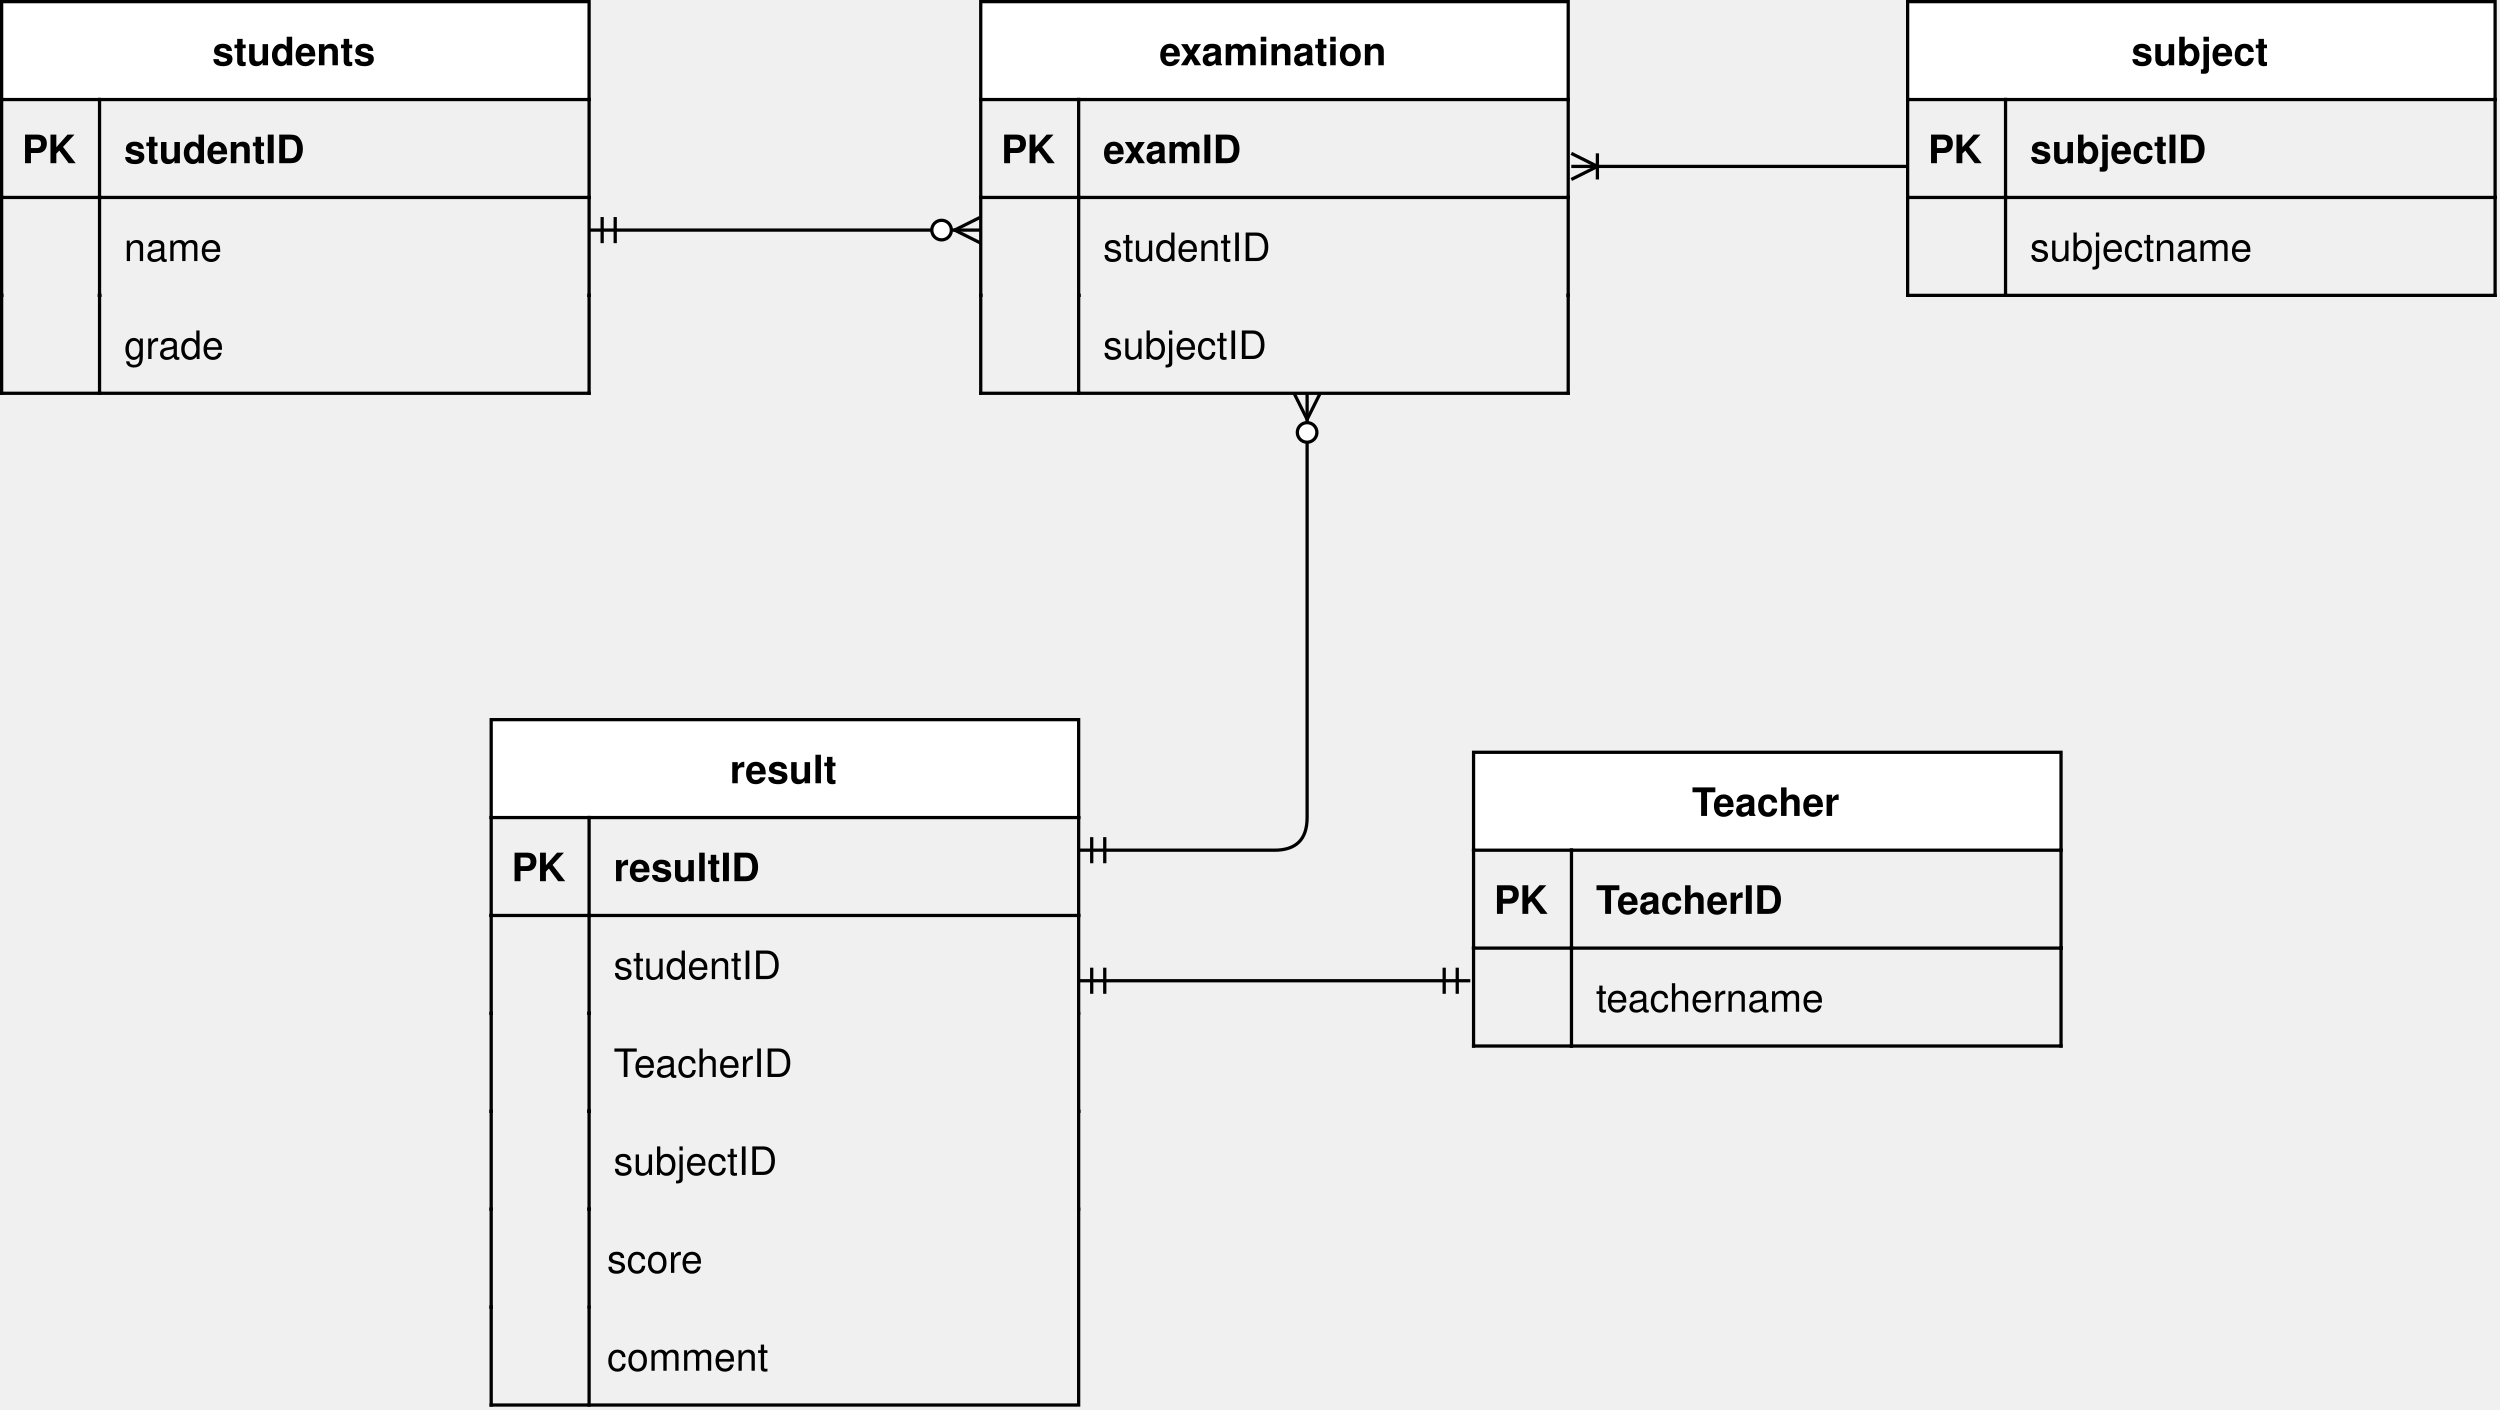
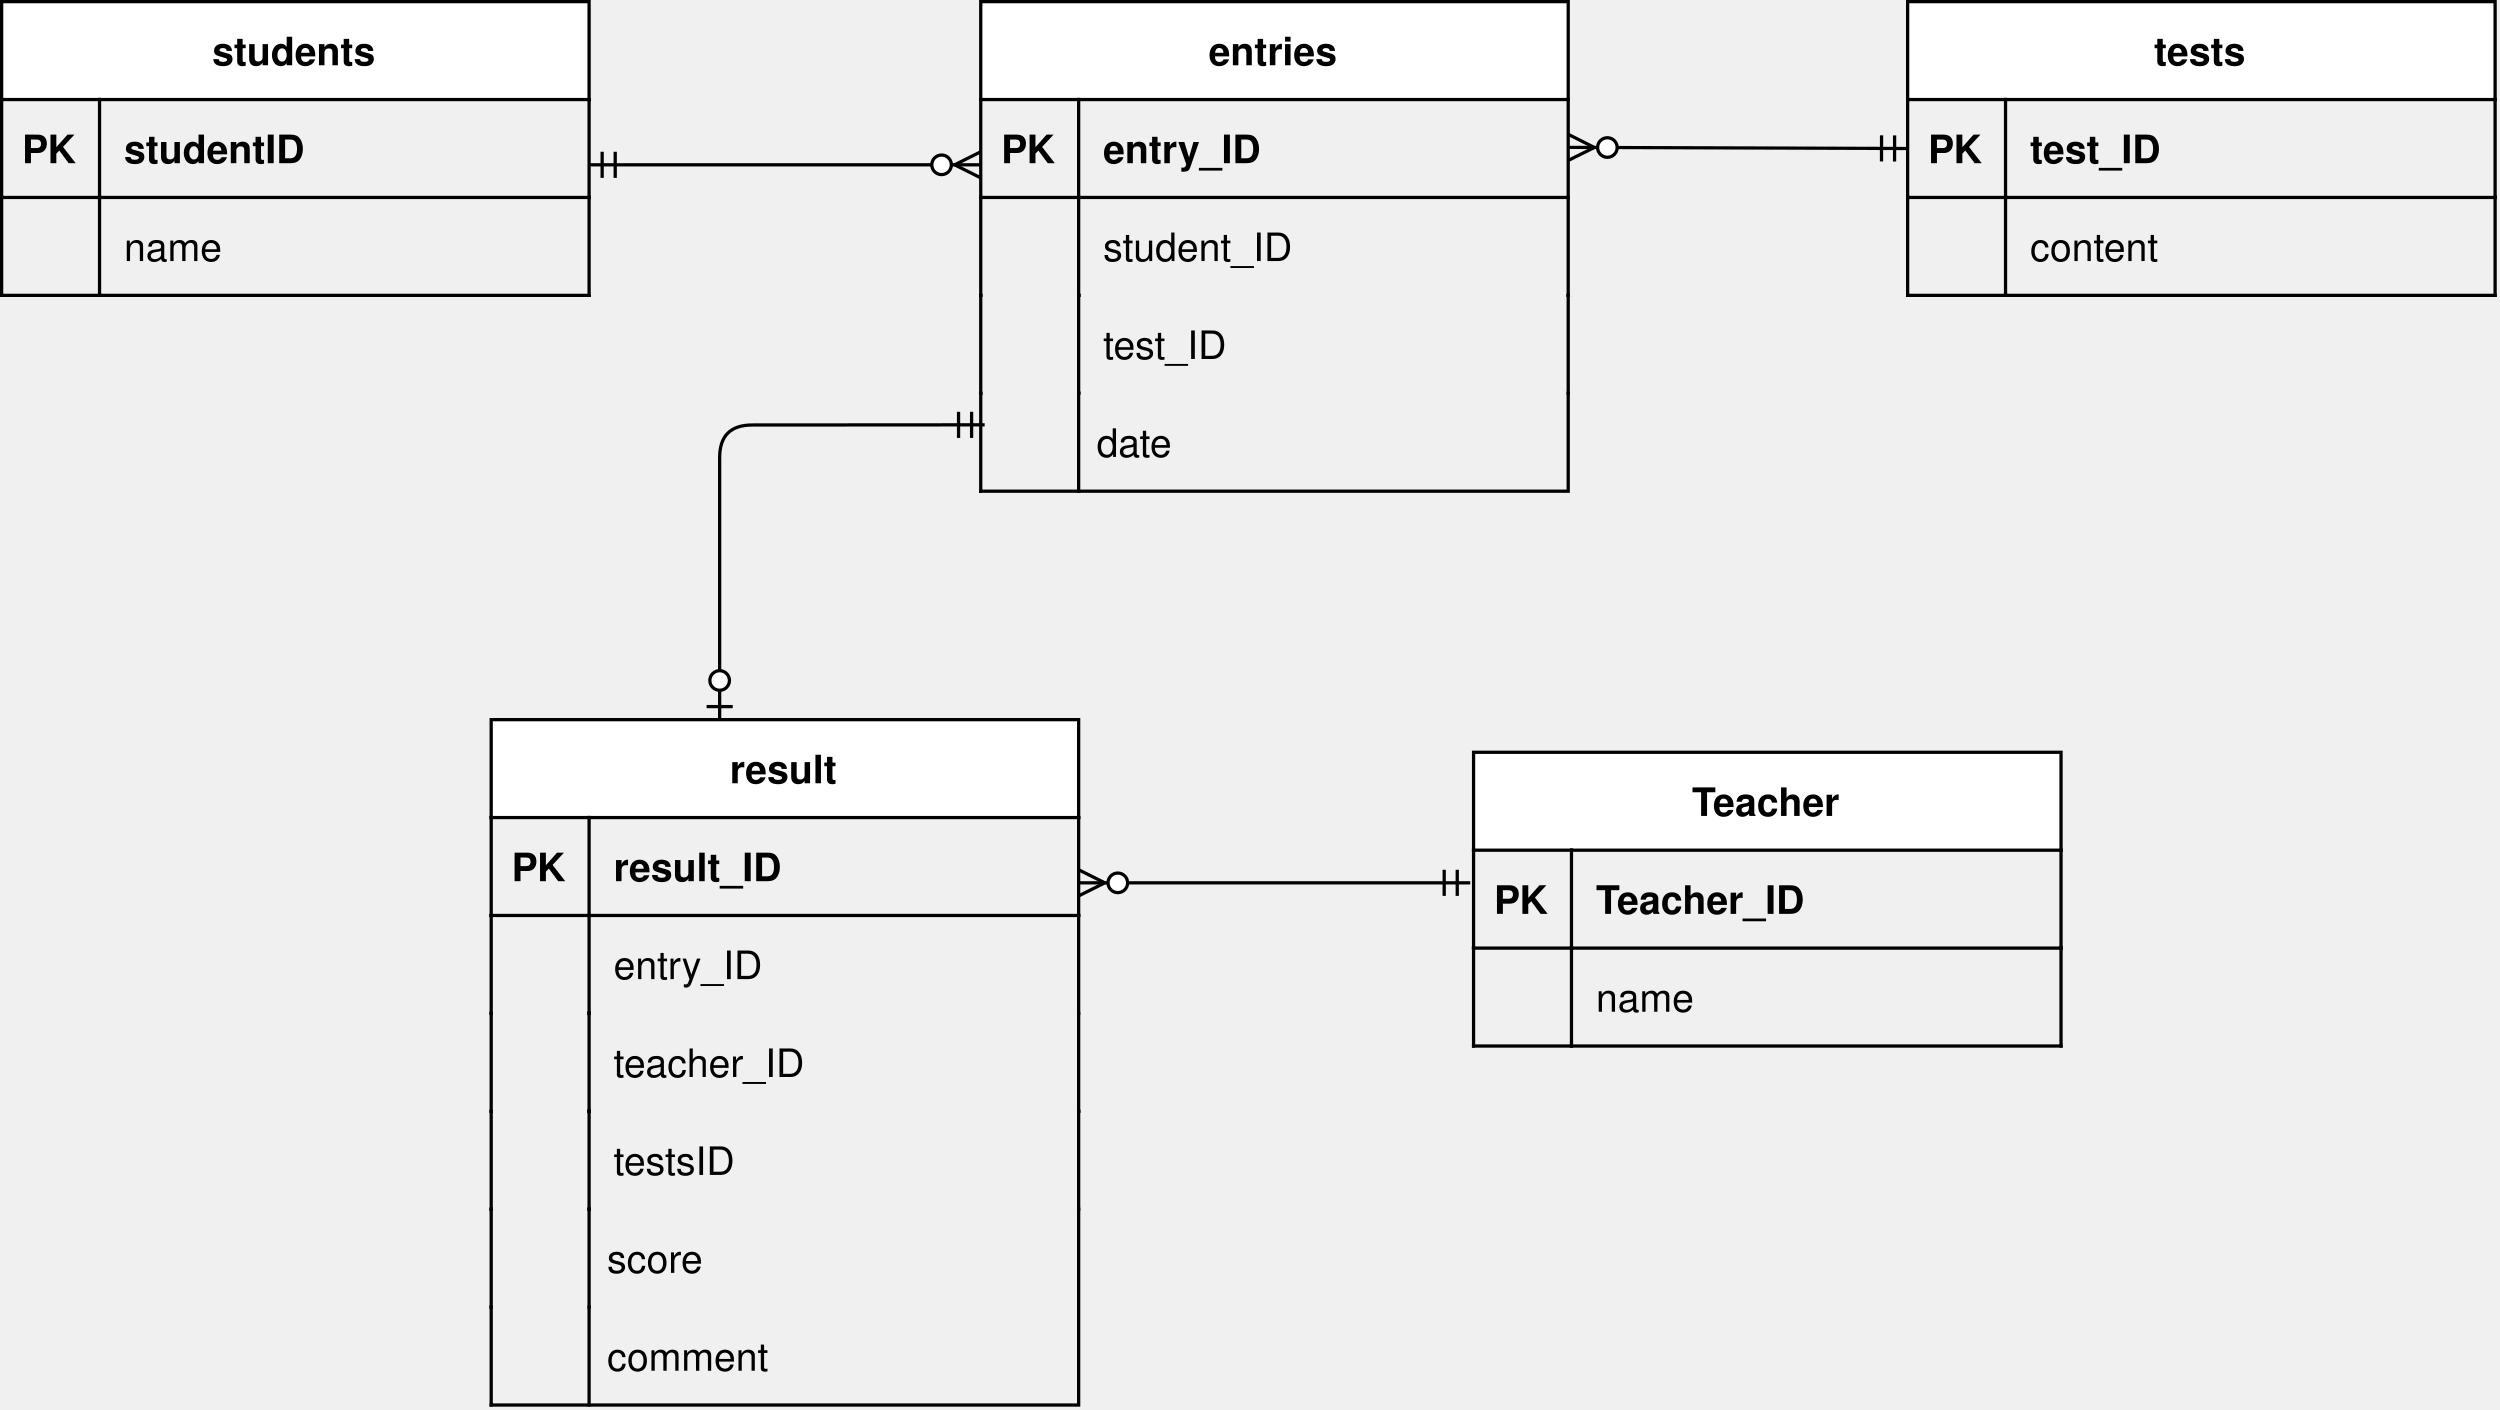
- <svg xmlns="http://www.w3.org/2000/svg" host="65bd71144e" version="1.1" width="766px" height="432px" viewBox="-0.5 -0.5 766 432" content="&lt;mxfile&gt;&lt;diagram id=&quot;rTqVLKV2QJE_o8dWdOVn&quot; name=&quot;ページ1&quot;&gt;7V1tc6M2EP41/tgMb8b2x9hJr53mpje5zLT9qBjFphXIA3Ji36+vBBJvwo7wERwEN5kbtIhF7LN6tFoJPLFXweFLBHbbr9iDaGIZ3mFi300sy5m79H8mOKYC2zVSwSbyvVRk5oLv/g/IhaLa3vdgXKpIMEbE35WFaxyGcE1KMhBF+K1c7QWj8l13YAMlwfc1QLL0L98j21Q6t2a5/Dfob7bizqa7SM8EQFTmTxJvgYffCiL7fmKvIoxJehQcVhAx2wm7pNf9euJs1rAIhkTlAiu94BWgPX+2mOw9enHM20eO4qFpU3fskIBnJlrGBESEY2MbVECtTYAfwogKzKSMENjFflI9lWx95D2AI94ToUiUli/+AXqPKTSsLkXpgSpjRab8hSr/zhvDTgPkb0J6vKZtZXdcRjCmbXkAMeE1ZFNw67zCiMBDQcRN8wXiAJLoSKvwszZH6Sjcj5ffctDNOZdti4ALeAF3tE2mOseCHnA46qGxJWjOQ/LI/Gi5xZH/gwGBuOGKMCXlNz9AIKQOCryKaImTDpmY20dohRFmWIY4hBKcrJIX4d0TiDaQcMEO+8xzaNumS/pHjbAybqaTKW3ripbNvEz/WPWIrHAYk4i6DdMBKXpvkCG4JHjHlSL4IvRH3MTs+BkTgoOTWFvKWB/LWL+Hrd0CtI4E7bc/ToJLn4r4AD1SIgPhBqVQJLwGcihq8Kq1YGa1qjmr/QtTy72ghJq2vkcZodbKtrKVC2a1G1qVK8sN0FgbQJQjQkCoh+9DL5agytqphN70FGf+fndlEAUppnWX8Q6s/XDzkF7pVlCefgDKFd4s9qVpq6grqWsXdnfkYyU+NtrhY7dDPp6pQ9tNR4aeL/Spk7GrbGKNyHguQReCAH52Hm4bUJ15dzHybpe8u+iQd8V8vufEu1C2sUbEa5oSdpsIeJpQrzqkOlOvKce88AACn97Ax+F5Gu5BhogSLv4vy+C1lTO6atLIbBDKDnq0VMZfPQi7QiLJlMPfXmSSlCw/U7a8TsOqHO4yytUjtdQy7DoPvVaD0HjQRG58GJF3mYGy5Gj6yh1eYSakYvbMjwfF4tm0u4drBB0grTVxj+u21ybuLlNYNWu5mhD3INd26xZ398//0uZpTNzj+m5iBnnmxaE/z99DTXS5Jqe+pomuRQu0a4/To3bzXA0y3lfIc9ny9EibPJc9yBmSXTND6stA21aqqwHyOg+89jhjanfG1JzLu0x12brOmOxBzpjskzOmvm7EahlrnanbkUdxOvnYIx2nTAF+LZBEckGxjAkokogHESyWKxxT9vWWZmQZZYsI3VKk9WwjlqLTnbpfzQxw0b1PjuFEu1PDrJN/yqmh09OXaZQsP8iIwpEjinRQGc7MsAHwWocX4zs37c4Mm1N5lzNDp4/v4SiZfZCv5jjy5kSNNkEYP4u01sQ9vrRzbeLuchOEcDD9iHuQr/ZM5dW2JwjWWxjpQNw/jbTOxD2VE3ojcasTt3gmlntskctN1UReK2TeIH/WKzKfqttdJzKX82O9WWjvAGmdydytSZ+srMmtEa9x1GhprgbqCnjM1P4aoFsuDihefKGH4VW5uAy17UzKCygts7o0YnzIfrjqaogzu2w15BLOdn8uc/J+t61xgJhUbKjsESXwnVzyyI3inOj6513kPS9gzz1RX/VwT83ks88K8pZMil/ua2sUUf5yzclQ/XzYVgnR+rEC20IndeZmqZPadcT/UZtWZ2Nw3e7K5Ewd/yusTM7kQFqblcnMlQcVS8/kWLo3iZG2liYbIK9zbC3Gg5HLW8pwN+fyLpcmF7q+n5358aCIfCFHYiQlcp03rTbAWmfqntdsQE/SImscBMxYY2LkQxMj0wu3iV7C23N5L1kTeMfEiIx/1n0+dWJkoQB8EhKnoZdpseCMBIg/Ngy9W/ZDEbR4/xiA0PszzHImdSdS3dCTfjei0m/O2iJ7g7b0WTghjCACxH8t3+AM4X5jTlCgcrfcCx2jYuUY76M15FflhpYUOdU8Z1URSRhFUnTJMK2w/08VRNo3n/BXEB6TE7QJf1PxL8aNYc6E5B/WfW6suS0EdwcRbCWlY7H0DUY+fZQkW5YIDz4RKg2XC0oaaTlXyArHQqGq7vM7lGvaNwvLyP6VE2t0XL8Ra+pNPWxqGjcLJ9dsTN9V3Z7PmYbC+qeq0/2AEc68rsfkkb0gIiCYXUge0tcxq4raBFLhRUNmdJEVoUPkFm9wCNB9Ll0ODerqOJGVG48TFait6vdNL4aaFvNfSEqr5z8zZd//Dw==&lt;/diagram&gt;&lt;/mxfile&gt;">
+ <svg xmlns="http://www.w3.org/2000/svg" host="65bd71144e" version="1.1" width="766px" height="432px" viewBox="-0.5 -0.5 766 432" content="&lt;mxfile&gt;&lt;diagram id=&quot;rTqVLKV2QJE_o8dWdOVn&quot; name=&quot;ページ1&quot;&gt;7V1bb6s4EP41edwIwiXJ40naPbvaHp2qrbRnn1ZucBO0BkfgtEl//dpgczNJTUqT4FBVFR6MMfONP8+MDR1Y82D7PQLr1Q/sQTQYGd52YN0MRiN74tK/TLBLBZZrpIJl5HupyMwFj/475EJRbeN7MC5VJBgj4q/LwgUOQ7ggJRmIIvxWrvaCUfmua7CEkuBxAZAs/dv3yCqVTkbjXP4H9JcrcWfTnaZnAiAq8yeJV8DDbwWRdTuw5hHGJD0KtnOImO6EXtLrft9zNutYBEOicsEoveAVoA1/tphsPHpxzPtHduKhaVfX7JCAZyaaxQREhGNjGVRAtU2AH8KICsykjBBYx35SPZWsfOTdgR3eENGQKM1e/C30HlJoWF2K0h1tjBVZ4y+08UfeGXYaIH8Z0uMF7Su74yyCMe3LHYgJryGrgmvnFUYEbgsirprvEAeQRDtahZ+1OEo7YX68/JaDbk64bFUAfMplgNvZMms5h4IecDTqkbEkZA4j8sDMaLbCkf/OcEBcb0WUkvKbHyAQUvsEXkU0w8l4TLTtIzTHCDMoQxxCCU1WyYvw+glES0i4YI19Zji0b86M/lIlzI2hM3BoX+e0bOZl+suqR2SOw5hE1GpYG5CC9wYZgDOC17xRBF9E+xHXMDt+xoTgYC/UI2Wod2WoP4LWagFaW4L2/q+94NKnIj5AD5THQLhEKRQJrYEcihq8ajWYaa2qzurwwlRzLyhhppXvUUKo1bKlrOWCWq2GWuWN5Qpo3BpAlCJCQKiFb0IvlqDK+qmEnrOPMv+8OTOIghPTurN4DRZ+uLxLr3QrKDtfgHKFNotjyWkVdaXm2oXd7flYiY+NdvjYPSEfj9WhPc1Ahp4v2lMnY1dZxRqR8USCLgQBvHQebhtQnXnXlImXaijyYfcjFMq0+L8sgmwrZjk2aMmw/QyVmg249KqnSWX81VngDJGMKfNvJ0IZJc2PlTWv0YRqTmvpdvevHtFNy8DrPPGKFGVP5QoRz9dQ+SmDoMzT6FIUpKL2zI6viseziFtKU3WAyU8AtdbM3a8dnJu5p6dkbnk9QRPmvsr1hZoFBkINW2fa7lcYEjXIoRcDvs9z1ZqAa3LaO8vifB8btZvmymz/ItNclhwbaZPmsq4yPLLk8Kgjk2xbWa4GuOs86Vp9rNRurNScyU+Z5bJ0jZWsq4yVLDlWYr4v08qF0/gJcNaZtm15/qZhxwbtx727wVKAXwsEkVxQLGMCigTiQQSL5Qq/lG29pVgso2vhm48UKT3b0a9odPvuVxP7TU9vk70r0W5QmA3yiwwK7Y5u41bS/FV6E7bsTaSTyhWFhQ2Q19q/6Ld7txsWNufyU4aFdhe3gCup/Sp3hdvytsSubGL7GGjjs0BrzdvyGlrP26fl7VNufRAGph9vq2dRNeJtR15nIxAsVjDSgrk/DbXOzO3IGb2eudWZWzwTSz62SOamaiavFTZvkEDrFJs76nrXic3lBFmyn0lfKm+As85U7tYkT+ajwTcjXuCo0cu5NVBXwGOq9hcAfePigOLF13kYXpWLy1Bb9qC8ftIyp0vzxZdshKsuhtjj4xZDjmFs93N5k4+HbY0BxKSiQ2WLKIFv55IHrhR7z9A/bCIfWQF77oH6ooe7L5DPPmfFezIofjGqrTlE+ZMJsqf+lHrqh522ioPWjQXYFgapPTFLg9SqI/6v2q067l3rdhcmx+r4n2Fhciy70dosTGamfFWe9Fj2pJ86kxdpa2WyAfQ6O9diQujJvKUMd3MyP+XK5FTX17IzO74qJp/KrlhXP1jVMsg6c/akZtd5khBZ4CBouFm5T4k0T4k4R+4PPYawJ/Imsibw9ikRGf9s+Fx0SsQ0FJYvEmc4dbrMEXPLSID4c8PQ+8a+TU6Ltw/vMMJP+AcId8JVy88FIPR+JrjDrU9+iWmZHv/DjocOL91sC6duhAeXdgl60hfOpfEW4020gEUFHdRr9gJu6aNyQhhBBIj/Wr7pAfK+ZwY1KLztWx7RptirKZpIO8uvykGTGnKkhuyhSLmJtkhCUFJbx3xNy6hhg4T5PTq39LQvDfuaIS5Z5n7fofLpw1HN4uVX0b5pNNgx2vN+EwOo5/iKYaQD7TzEbyrkVxnhiiwI1dAKL3EI0G0unTWbGn5yA9g3M6DnRCYsoDhZDN1JYb74zRgapnlwymCFexj5VDNJkr7JNHK+KcOyzOHIKPw4FXKYUuKf5j+VSUB1Qsn2oFXfffpgNqGogV2hGh9Jex+neh9hurmRpi0ePVWZCq/Gtuy+yEZ6+WZlV989G1fwVjUcy6Ujr/AzOtxsi06JqRCi9EjnLycKV7H6gWRlpKufZK42dDS2tJj/r6C0ev4Pl6zb/wE=&lt;/diagram&gt;&lt;/mxfile&gt;">
  <defs>
    <clipPath id="mx-clip-0-30-30-30-0">
      <rect x="0" y="30" width="30" height="30" />
    </clipPath>
    <clipPath id="mx-clip-36-30-144-30-0">
      <rect x="36" y="30" width="144" height="30" />
    </clipPath>
    <clipPath id="mx-clip-36-60-144-30-0">
      <rect x="36" y="60" width="144" height="30" />
    </clipPath>
-     <clipPath id="mx-clip-36-90-144-30-0">
-       <rect x="36" y="90" width="144" height="30" />
-     </clipPath>
    <clipPath id="mx-clip-300-30-30-30-0">
      <rect x="300" y="30" width="30" height="30" />
    </clipPath>
    <clipPath id="mx-clip-336-30-144-30-0">
      <rect x="336" y="30" width="144" height="30" />
    </clipPath>
    <clipPath id="mx-clip-336-60-144-30-0">
      <rect x="336" y="60" width="144" height="30" />
    </clipPath>
    <clipPath id="mx-clip-336-90-144-30-0">
      <rect x="336" y="90" width="144" height="30" />
    </clipPath>
    <clipPath id="mx-clip-584-30-30-30-0">
      <rect x="584" y="30" width="30" height="30" />
    </clipPath>
    <clipPath id="mx-clip-620-30-144-30-0">
      <rect x="620" y="30" width="144" height="30" />
    </clipPath>
    <clipPath id="mx-clip-620-60-144-30-0">
      <rect x="620" y="60" width="144" height="30" />
    </clipPath>
    <clipPath id="mx-clip-150-250-30-30-0">
      <rect x="150" y="250" width="30" height="30" />
    </clipPath>
    <clipPath id="mx-clip-186-250-144-30-0">
      <rect x="186" y="250" width="144" height="30" />
    </clipPath>
    <clipPath id="mx-clip-186-280-144-30-0">
      <rect x="186" y="280" width="144" height="30" />
    </clipPath>
    <clipPath id="mx-clip-186-310-144-30-0">
      <rect x="186" y="310" width="144" height="30" />
    </clipPath>
    <clipPath id="mx-clip-186-340-144-30-0">
      <rect x="186" y="340" width="144" height="30" />
    </clipPath>
    <clipPath id="mx-clip-451-260-30-30-0">
      <rect x="451" y="260" width="30" height="30" />
    </clipPath>
    <clipPath id="mx-clip-487-260-144-30-0">
      <rect x="487" y="260" width="144" height="30" />
    </clipPath>
    <clipPath id="mx-clip-487-290-144-30-0">
      <rect x="487" y="290" width="144" height="30" />
    </clipPath>
  </defs>
  <g>
    <path d="M 0 30 L 0 0 L 180 0 L 180 30" fill="rgb(255, 255, 255)" stroke="rgb(0, 0, 0)" stroke-miterlimit="10" pointer-events="all" />
-     <path d="M 0 30 L 0 120 L 180 120 L 180 30" fill="none" stroke="rgb(0, 0, 0)" stroke-miterlimit="10" pointer-events="none" />
+     <path d="M 0 30 L 0 90 L 180 90 L 180 30" fill="none" stroke="rgb(0, 0, 0)" stroke-miterlimit="10" pointer-events="none" />
    <path d="M 0 30 L 180 30" fill="none" stroke="rgb(0, 0, 0)" stroke-miterlimit="10" pointer-events="none" />
-     <path d="M 30 30 L 30 60 L 30 90 L 30 120" fill="none" stroke="rgb(0, 0, 0)" stroke-miterlimit="10" pointer-events="none" />
+     <path d="M 30 30 L 30 60 L 30 90" fill="none" stroke="rgb(0, 0, 0)" stroke-miterlimit="10" pointer-events="none" />
    <g fill="rgb(0, 0, 0)" font-family="Helvetica" font-weight="bold" pointer-events="none" text-anchor="middle" font-size="12px">
      <text x="89.5" y="19.5">
                students
            </text>
    </g>
    <path d="M 0 30 M 180 30 M 180 60 L 0 60" fill="none" stroke="rgb(0, 0, 0)" stroke-linecap="square" stroke-miterlimit="10" pointer-events="none" />
    <path d="M 0 30 M 30 30 M 30 60 M 0 60" fill="none" stroke="rgb(0, 0, 0)" stroke-linecap="square" stroke-miterlimit="10" pointer-events="none" />
    <g fill="rgb(0, 0, 0)" font-family="Helvetica" font-weight="bold" pointer-events="none" clip-path="url(#mx-clip-0-30-30-30-0)" text-anchor="middle" font-size="12px">
      <text x="14.5" y="49.5">
                PK
            </text>
    </g>
    <path d="M 30 30 M 180 30 M 180 60 M 30 60" fill="none" stroke="rgb(0, 0, 0)" stroke-linecap="square" stroke-miterlimit="10" pointer-events="none" />
    <g fill="rgb(0, 0, 0)" font-family="Helvetica" font-weight="bold" text-decoration="underline" pointer-events="none" clip-path="url(#mx-clip-36-30-144-30-0)" font-size="12px">
      <text x="37.5" y="49.5">
                studentID
            </text>
    </g>
    <path d="M 0 60 M 30 60 M 30 90 M 0 90" fill="none" stroke="rgb(0, 0, 0)" stroke-linecap="square" stroke-miterlimit="10" pointer-events="none" />
    <path d="M 30 60 M 180 60 M 180 90 M 30 90" fill="none" stroke="rgb(0, 0, 0)" stroke-linecap="square" stroke-miterlimit="10" pointer-events="none" />
    <g fill="rgb(0, 0, 0)" font-family="Helvetica" pointer-events="none" clip-path="url(#mx-clip-36-60-144-30-0)" font-size="12px">
      <text x="37.5" y="79.5">
                name
            </text>
    </g>
-     <path d="M 0 90 M 30 90 M 30 120 M 0 120" fill="none" stroke="rgb(0, 0, 0)" stroke-linecap="square" stroke-miterlimit="10" pointer-events="none" />
-     <path d="M 30 90 M 180 90 M 180 120 M 30 120" fill="none" stroke="rgb(0, 0, 0)" stroke-linecap="square" stroke-miterlimit="10" pointer-events="none" />
-     <g fill="rgb(0, 0, 0)" font-family="Helvetica" pointer-events="none" clip-path="url(#mx-clip-36-90-144-30-0)" font-size="12px">
-       <text x="37.5" y="109.5">
-                 grade
-             </text>
-     </g>
    <path d="M 300 30 L 300 0 L 480 0 L 480 30" fill="rgb(255, 255, 255)" stroke="rgb(0, 0, 0)" stroke-miterlimit="10" pointer-events="none" />
-     <path d="M 300 30 L 300 120 L 480 120 L 480 30" fill="none" stroke="rgb(0, 0, 0)" stroke-miterlimit="10" pointer-events="none" />
+     <path d="M 300 30 L 300 150 L 480 150 L 480 30" fill="none" stroke="rgb(0, 0, 0)" stroke-miterlimit="10" pointer-events="none" />
    <path d="M 300 30 L 480 30" fill="none" stroke="rgb(0, 0, 0)" stroke-miterlimit="10" pointer-events="none" />
    <path d="M 330 30 L 330 60 L 330 90 L 330 120" fill="none" stroke="rgb(0, 0, 0)" stroke-miterlimit="10" pointer-events="none" />
    <g fill="rgb(0, 0, 0)" font-family="Helvetica" font-weight="bold" pointer-events="none" text-anchor="middle" font-size="12px">
      <text x="389.5" y="19.5">
-                 examination
+                 entries
            </text>
    </g>
    <path d="M 300 30 M 480 30 M 480 60 L 300 60" fill="none" stroke="rgb(0, 0, 0)" stroke-linecap="square" stroke-miterlimit="10" pointer-events="none" />
    <path d="M 300 30 M 330 30 M 330 60 M 300 60" fill="none" stroke="rgb(0, 0, 0)" stroke-linecap="square" stroke-miterlimit="10" pointer-events="none" />
    <g fill="rgb(0, 0, 0)" font-family="Helvetica" font-weight="bold" pointer-events="none" clip-path="url(#mx-clip-300-30-30-30-0)" text-anchor="middle" font-size="12px">
      <text x="314.5" y="49.5">
                PK
            </text>
    </g>
    <path d="M 330 30 M 480 30 M 480 60 M 330 60" fill="none" stroke="rgb(0, 0, 0)" stroke-linecap="square" stroke-miterlimit="10" pointer-events="none" />
    <g fill="rgb(0, 0, 0)" font-family="Helvetica" font-weight="bold" text-decoration="underline" pointer-events="none" clip-path="url(#mx-clip-336-30-144-30-0)" font-size="12px">
      <text x="337.5" y="49.5">
-                 examID
+                 entry_ID
            </text>
    </g>
    <path d="M 300 60 M 330 60 M 330 90 M 300 90" fill="none" stroke="rgb(0, 0, 0)" stroke-linecap="square" stroke-miterlimit="10" pointer-events="none" />
    <path d="M 330 60 M 480 60 M 480 90 M 330 90" fill="none" stroke="rgb(0, 0, 0)" stroke-linecap="square" stroke-miterlimit="10" pointer-events="none" />
    <g fill="rgb(0, 0, 0)" font-family="Helvetica" pointer-events="none" clip-path="url(#mx-clip-336-60-144-30-0)" font-size="12px">
      <text x="337.5" y="79.5">
-                 studentID
+                 student_ID
            </text>
    </g>
    <path d="M 300 90 M 330 90 M 330 120 M 300 120" fill="none" stroke="rgb(0, 0, 0)" stroke-linecap="square" stroke-miterlimit="10" pointer-events="none" />
    <path d="M 330 90 M 480 90 M 480 120 M 330 120" fill="none" stroke="rgb(0, 0, 0)" stroke-linecap="square" stroke-miterlimit="10" pointer-events="none" />
    <g fill="rgb(0, 0, 0)" font-family="Helvetica" pointer-events="none" clip-path="url(#mx-clip-336-90-144-30-0)" font-size="12px">
      <text x="337.5" y="109.5">
-                 subjectID
+                 test_ID
            </text>
    </g>
    <path d="M 584 30 L 584 0 L 764 0 L 764 30" fill="rgb(255, 255, 255)" stroke="rgb(0, 0, 0)" stroke-miterlimit="10" pointer-events="none" />
    <path d="M 584 30 L 584 90 L 764 90 L 764 30" fill="none" stroke="rgb(0, 0, 0)" stroke-miterlimit="10" pointer-events="none" />
    <path d="M 584 30 L 764 30" fill="none" stroke="rgb(0, 0, 0)" stroke-miterlimit="10" pointer-events="none" />
    <path d="M 614 30 L 614 60 L 614 90" fill="none" stroke="rgb(0, 0, 0)" stroke-miterlimit="10" pointer-events="none" />
    <g fill="rgb(0, 0, 0)" font-family="Helvetica" font-weight="bold" pointer-events="none" text-anchor="middle" font-size="12px">
      <text x="673.5" y="19.5">
-                 subject
+                 tests
            </text>
    </g>
    <path d="M 584 30 M 764 30 M 764 60 L 584 60" fill="none" stroke="rgb(0, 0, 0)" stroke-linecap="square" stroke-miterlimit="10" pointer-events="none" />
    <path d="M 584 30 M 614 30 M 614 60 M 584 60" fill="none" stroke="rgb(0, 0, 0)" stroke-linecap="square" stroke-miterlimit="10" pointer-events="none" />
    <g fill="rgb(0, 0, 0)" font-family="Helvetica" font-weight="bold" pointer-events="none" clip-path="url(#mx-clip-584-30-30-30-0)" text-anchor="middle" font-size="12px">
      <text x="598.5" y="49.5">
                PK
            </text>
    </g>
    <path d="M 614 30 M 764 30 M 764 60 M 614 60" fill="none" stroke="rgb(0, 0, 0)" stroke-linecap="square" stroke-miterlimit="10" pointer-events="none" />
    <g fill="rgb(0, 0, 0)" font-family="Helvetica" font-weight="bold" text-decoration="underline" pointer-events="none" clip-path="url(#mx-clip-620-30-144-30-0)" font-size="12px">
      <text x="621.5" y="49.5">
-                 subjectID
+                 test_ID
            </text>
    </g>
    <path d="M 584 60 M 614 60 M 614 90 M 584 90" fill="none" stroke="rgb(0, 0, 0)" stroke-linecap="square" stroke-miterlimit="10" pointer-events="none" />
    <path d="M 614 60 M 764 60 M 764 90 M 614 90" fill="none" stroke="rgb(0, 0, 0)" stroke-linecap="square" stroke-miterlimit="10" pointer-events="none" />
    <g fill="rgb(0, 0, 0)" font-family="Helvetica" pointer-events="none" clip-path="url(#mx-clip-620-60-144-30-0)" font-size="12px">
      <text x="621.5" y="79.5">
-                 subjectname
+                 content
            </text>
    </g>
    <path d="M 150 250 L 150 220 L 330 220 L 330 250" fill="rgb(255, 255, 255)" stroke="rgb(0, 0, 0)" stroke-miterlimit="10" pointer-events="none" />
    <path d="M 150 250 L 150 430 L 330 430 L 330 250" fill="none" stroke="rgb(0, 0, 0)" stroke-miterlimit="10" pointer-events="none" />
    <path d="M 150 250 L 330 250" fill="none" stroke="rgb(0, 0, 0)" stroke-miterlimit="10" pointer-events="none" />
    <path d="M 180 250 L 180 280 L 180 310 L 180 340 L 180 370" fill="none" stroke="rgb(0, 0, 0)" stroke-miterlimit="10" pointer-events="none" />
    <g fill="rgb(0, 0, 0)" font-family="Helvetica" font-weight="bold" pointer-events="none" text-anchor="middle" font-size="12px">
      <text x="239.5" y="239.5">
                result
            </text>
    </g>
    <path d="M 150 250 M 330 250 M 330 280 L 150 280" fill="none" stroke="rgb(0, 0, 0)" stroke-linecap="square" stroke-miterlimit="10" pointer-events="none" />
    <path d="M 150 250 M 180 250 M 180 280 M 150 280" fill="none" stroke="rgb(0, 0, 0)" stroke-linecap="square" stroke-miterlimit="10" pointer-events="none" />
    <g fill="rgb(0, 0, 0)" font-family="Helvetica" font-weight="bold" pointer-events="none" clip-path="url(#mx-clip-150-250-30-30-0)" text-anchor="middle" font-size="12px">
      <text x="164.5" y="269.5">
                PK
            </text>
    </g>
    <path d="M 180 250 M 330 250 M 330 280 M 180 280" fill="none" stroke="rgb(0, 0, 0)" stroke-linecap="square" stroke-miterlimit="10" pointer-events="none" />
    <g fill="rgb(0, 0, 0)" font-family="Helvetica" font-weight="bold" text-decoration="underline" pointer-events="none" clip-path="url(#mx-clip-186-250-144-30-0)" font-size="12px">
      <text x="187.5" y="269.5">
-                 resultID
+                 result_ID
            </text>
    </g>
    <path d="M 150 280 M 180 280 M 180 310 M 150 310" fill="none" stroke="rgb(0, 0, 0)" stroke-linecap="square" stroke-miterlimit="10" pointer-events="none" />
    <path d="M 180 280 M 330 280 M 330 310 M 180 310" fill="none" stroke="rgb(0, 0, 0)" stroke-width="0.1" stroke-linecap="square" stroke-miterlimit="10" pointer-events="none" />
    <g fill="rgb(0, 0, 0)" font-family="Helvetica" pointer-events="none" clip-path="url(#mx-clip-186-280-144-30-0)" font-size="12px">
      <text x="187.5" y="299.5">
-                 studentID
+                 entry_ID
            </text>
    </g>
    <path d="M 150 310 M 180 310 M 180 340 M 150 340" fill="none" stroke="rgb(0, 0, 0)" stroke-linecap="square" stroke-miterlimit="10" pointer-events="none" />
    <path d="M 180 310 M 330 310 M 330 340 M 180 340" fill="none" stroke="rgb(0, 0, 0)" stroke-linecap="square" stroke-miterlimit="10" pointer-events="none" />
    <g fill="rgb(0, 0, 0)" font-family="Helvetica" pointer-events="none" clip-path="url(#mx-clip-186-310-144-30-0)" font-size="12px">
      <text x="187.5" y="329.5">
-                 TeacherID
+                 teacher_ID
            </text>
    </g>
    <path d="M 150 340 M 180 340 M 180 370 M 150 370" fill="none" stroke="rgb(0, 0, 0)" stroke-linecap="square" stroke-miterlimit="10" pointer-events="none" />
    <path d="M 180 340 M 330 340 M 330 370 M 180 370" fill="none" stroke="rgb(0, 0, 0)" stroke-linecap="square" stroke-miterlimit="10" pointer-events="none" />
    <g fill="rgb(0, 0, 0)" font-family="Helvetica" pointer-events="none" clip-path="url(#mx-clip-186-340-144-30-0)" font-size="12px">
      <text x="187.5" y="359.5">
-                 subjectID
+                 testsID
            </text>
    </g>
    <g fill="rgb(0, 0, 0)" font-family="Helvetica" pointer-events="none" font-size="12px">
      <text x="185.5" y="389.5">
                score
            </text>
    </g>
    <path d="M 150 370 M 180 370 L 180 400 M 150 400" fill="none" stroke="rgb(0, 0, 0)" stroke-linecap="square" stroke-miterlimit="10" pointer-events="none" />
    <path d="M 451 260 L 451 230 L 631 230 L 631 260" fill="rgb(255, 255, 255)" stroke="rgb(0, 0, 0)" stroke-miterlimit="10" pointer-events="none" />
    <path d="M 451 260 L 451 320 L 631 320 L 631 260" fill="none" stroke="rgb(0, 0, 0)" stroke-miterlimit="10" pointer-events="none" />
    <path d="M 451 260 L 631 260" fill="none" stroke="rgb(0, 0, 0)" stroke-miterlimit="10" pointer-events="none" />
    <path d="M 481 260 L 481 290 L 481 320" fill="none" stroke="rgb(0, 0, 0)" stroke-miterlimit="10" pointer-events="none" />
    <g fill="rgb(0, 0, 0)" font-family="Helvetica" font-weight="bold" pointer-events="none" text-anchor="middle" font-size="12px">
      <text x="540.5" y="249.5">
                Teacher
            </text>
    </g>
    <path d="M 451 260 M 631 260 M 631 290 L 451 290" fill="none" stroke="rgb(0, 0, 0)" stroke-linecap="square" stroke-miterlimit="10" pointer-events="none" />
    <path d="M 451 260 M 481 260 M 481 290 M 451 290" fill="none" stroke="rgb(0, 0, 0)" stroke-linecap="square" stroke-miterlimit="10" pointer-events="none" />
    <g fill="rgb(0, 0, 0)" font-family="Helvetica" font-weight="bold" pointer-events="none" clip-path="url(#mx-clip-451-260-30-30-0)" text-anchor="middle" font-size="12px">
      <text x="465.5" y="279.5">
                PK
            </text>
    </g>
    <path d="M 481 260 M 631 260 M 631 290 M 481 290" fill="none" stroke="rgb(0, 0, 0)" stroke-linecap="square" stroke-miterlimit="10" pointer-events="none" />
    <g fill="rgb(0, 0, 0)" font-family="Helvetica" font-weight="bold" text-decoration="underline" pointer-events="none" clip-path="url(#mx-clip-487-260-144-30-0)" font-size="12px">
      <text x="488.5" y="279.5">
-                 TeacherID
+                 Teacher_ID
            </text>
    </g>
    <path d="M 451 290 M 481 290 M 481 320 M 451 320" fill="none" stroke="rgb(0, 0, 0)" stroke-linecap="square" stroke-miterlimit="10" pointer-events="none" />
    <path d="M 481 290 M 631 290 M 631 320 M 481 320" fill="none" stroke="rgb(0, 0, 0)" stroke-linecap="square" stroke-miterlimit="10" pointer-events="none" />
    <g fill="rgb(0, 0, 0)" font-family="Helvetica" pointer-events="none" clip-path="url(#mx-clip-487-290-144-30-0)" font-size="12px">
      <text x="488.5" y="309.5">
-                 teachername
+                 name
            </text>
    </g>
    <g fill="rgb(0, 0, 0)" font-family="Helvetica" pointer-events="none" font-size="12px">
      <text x="185.5" y="419.5">
                comment
            </text>
    </g>
    <path d="M 150 400 M 180 400 L 180 430 M 150 430" fill="none" stroke="rgb(0, 0, 0)" stroke-linecap="square" stroke-miterlimit="10" pointer-events="none" />
-     <path d="M 330 300 L 450 300" fill="none" stroke="rgb(0, 0, 0)" stroke-miterlimit="10" pointer-events="none" />
-     <path d="M 334 296 L 334 304 M 338 296 L 338 304" fill="none" stroke="rgb(0, 0, 0)" stroke-miterlimit="10" pointer-events="none" />
-     <path d="M 446 304 L 446 296 M 442 304 L 442 296" fill="none" stroke="rgb(0, 0, 0)" stroke-miterlimit="10" pointer-events="none" />
-     <path d="M 583.92 50.49 L 480.94 50.49" fill="none" stroke="rgb(0, 0, 0)" stroke-miterlimit="10" pointer-events="none" />
-     <path d="M 488.94 46.49 L 488.94 54.49 M 480.94 54.49 L 488.94 50.49 L 480.94 46.49" fill="none" stroke="rgb(0, 0, 0)" stroke-miterlimit="10" pointer-events="none" />
-     <path d="M 180 70 L 300 70" fill="none" stroke="rgb(0, 0, 0)" stroke-miterlimit="10" pointer-events="none" />
-     <path d="M 184 66 L 184 74 M 188 66 L 188 74" fill="none" stroke="rgb(0, 0, 0)" stroke-miterlimit="10" pointer-events="none" />
-     <ellipse cx="288" cy="70" rx="3" ry="3" fill="#ffffff" stroke="rgb(0, 0, 0)" pointer-events="none" />
-     <path d="M 300 66 L 292 70 L 300 74" fill="none" stroke="rgb(0, 0, 0)" stroke-miterlimit="10" pointer-events="none" />
-     <path d="M 330 260 L 390 260 Q 400 260 400 250 L 400 120" fill="none" stroke="rgb(0, 0, 0)" stroke-miterlimit="10" pointer-events="none" />
-     <path d="M 334 256 L 334 264 M 338 256 L 338 264" fill="none" stroke="rgb(0, 0, 0)" stroke-miterlimit="10" pointer-events="none" />
-     <ellipse cx="400" cy="132" rx="3" ry="3" fill="#ffffff" stroke="rgb(0, 0, 0)" pointer-events="none" />
-     <path d="M 396 120 L 400 128 L 404 120" fill="none" stroke="rgb(0, 0, 0)" stroke-miterlimit="10" pointer-events="none" />
+     <path d="M 584 45 L 480 44.66" fill="none" stroke="rgb(0, 0, 0)" stroke-miterlimit="10" pointer-events="none" />
+     <path d="M 579.99 48.99 L 580.01 40.99 M 575.99 48.97 L 576.01 40.97" fill="none" stroke="rgb(0, 0, 0)" stroke-miterlimit="10" pointer-events="none" />
+     <ellipse cx="492" cy="44.7" rx="3" ry="3" fill="#ffffff" stroke="rgb(0, 0, 0)" pointer-events="none" />
+     <path d="M 479.99 48.66 L 488 44.69 L 480.01 40.66" fill="none" stroke="rgb(0, 0, 0)" stroke-miterlimit="10" pointer-events="none" />
+     <g fill="rgb(0, 0, 0)" font-family="Helvetica" pointer-events="none" font-size="12px">
+       <text x="335.5" y="139.5">
+                 date
+             </text>
+     </g>
+     <path d="M 300 120 M 330 120 L 330 150 M 300 150" fill="none" stroke="rgb(0, 0, 0)" stroke-linecap="square" stroke-miterlimit="10" pointer-events="none" />
+     <path d="M 301.2 129.67 L 230 129.72 Q 220 129.72 220 139.72 L 220 220" fill="none" stroke="rgb(0, 0, 0)" stroke-miterlimit="10" pointer-events="none" />
+     <path d="M 297.2 133.67 L 297.2 125.67 M 293.2 133.68 L 293.2 125.68" fill="none" stroke="rgb(0, 0, 0)" stroke-miterlimit="10" pointer-events="none" />
+     <ellipse cx="220" cy="208" rx="3" ry="3" fill="#ffffff" stroke="rgb(0, 0, 0)" pointer-events="none" />
+     <path d="M 216 216 L 224 216" fill="none" stroke="rgb(0, 0, 0)" stroke-miterlimit="10" pointer-events="none" />
+     <path d="M 450 270 L 330 270" fill="none" stroke="rgb(0, 0, 0)" stroke-miterlimit="10" pointer-events="none" />
+     <path d="M 446 274 L 446 266 M 442 274 L 442 266" fill="none" stroke="rgb(0, 0, 0)" stroke-miterlimit="10" pointer-events="none" />
+     <ellipse cx="342" cy="270" rx="3" ry="3" fill="#ffffff" stroke="rgb(0, 0, 0)" pointer-events="none" />
+     <path d="M 330 274 L 338 270 L 330 266" fill="none" stroke="rgb(0, 0, 0)" stroke-miterlimit="10" pointer-events="none" />
+     <path d="M 180 50 L 300 50" fill="none" stroke="rgb(0, 0, 0)" stroke-miterlimit="10" pointer-events="none" />
+     <path d="M 184 46 L 184 54 M 188 46 L 188 54" fill="none" stroke="rgb(0, 0, 0)" stroke-miterlimit="10" pointer-events="none" />
+     <ellipse cx="288" cy="50" rx="3" ry="3" fill="#ffffff" stroke="rgb(0, 0, 0)" pointer-events="none" />
+     <path d="M 300 46 L 292 50 L 300 54" fill="none" stroke="rgb(0, 0, 0)" stroke-miterlimit="10" pointer-events="none" />
  </g>
</svg>
